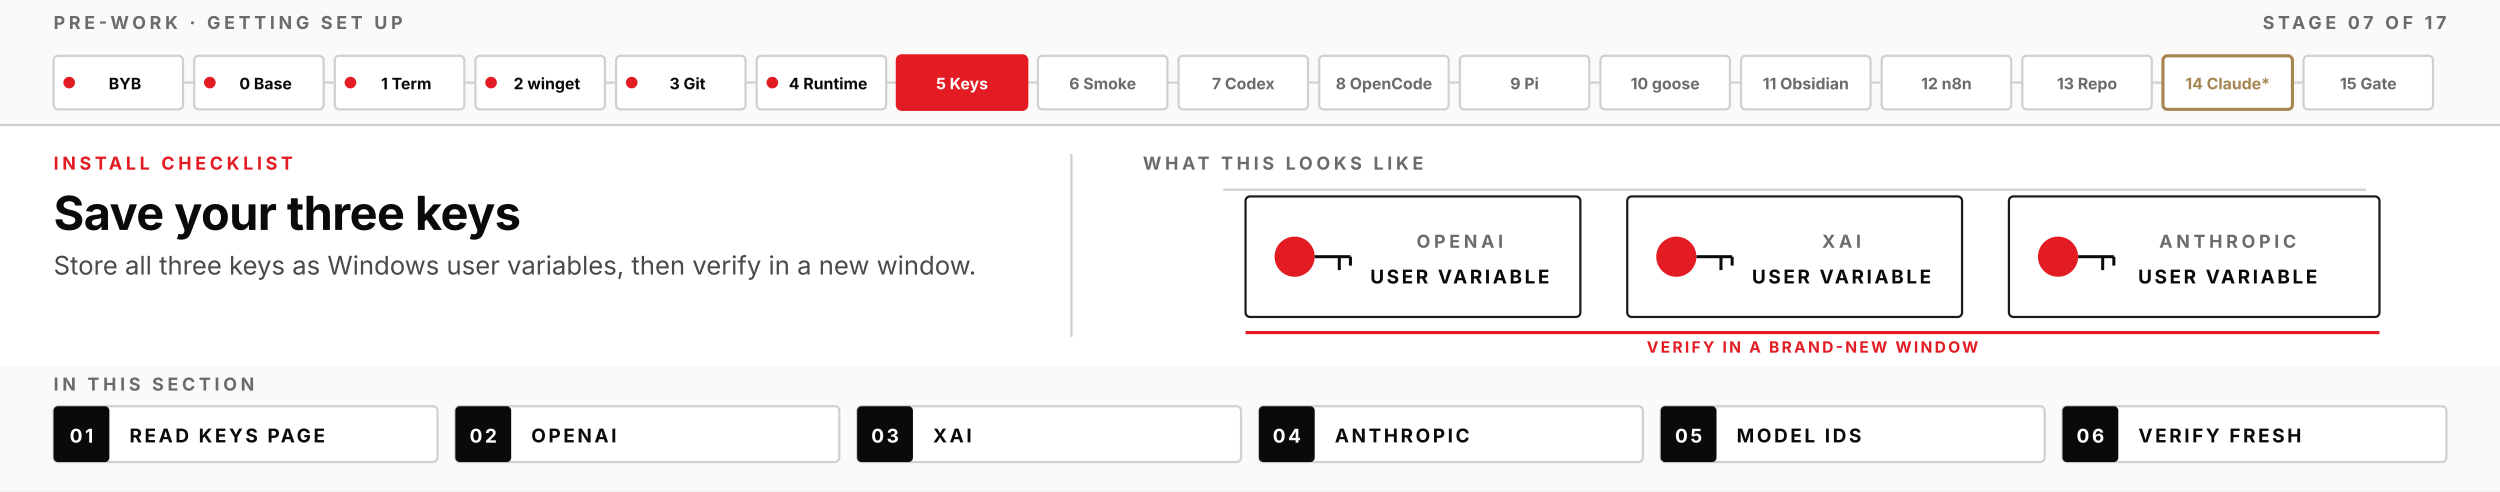
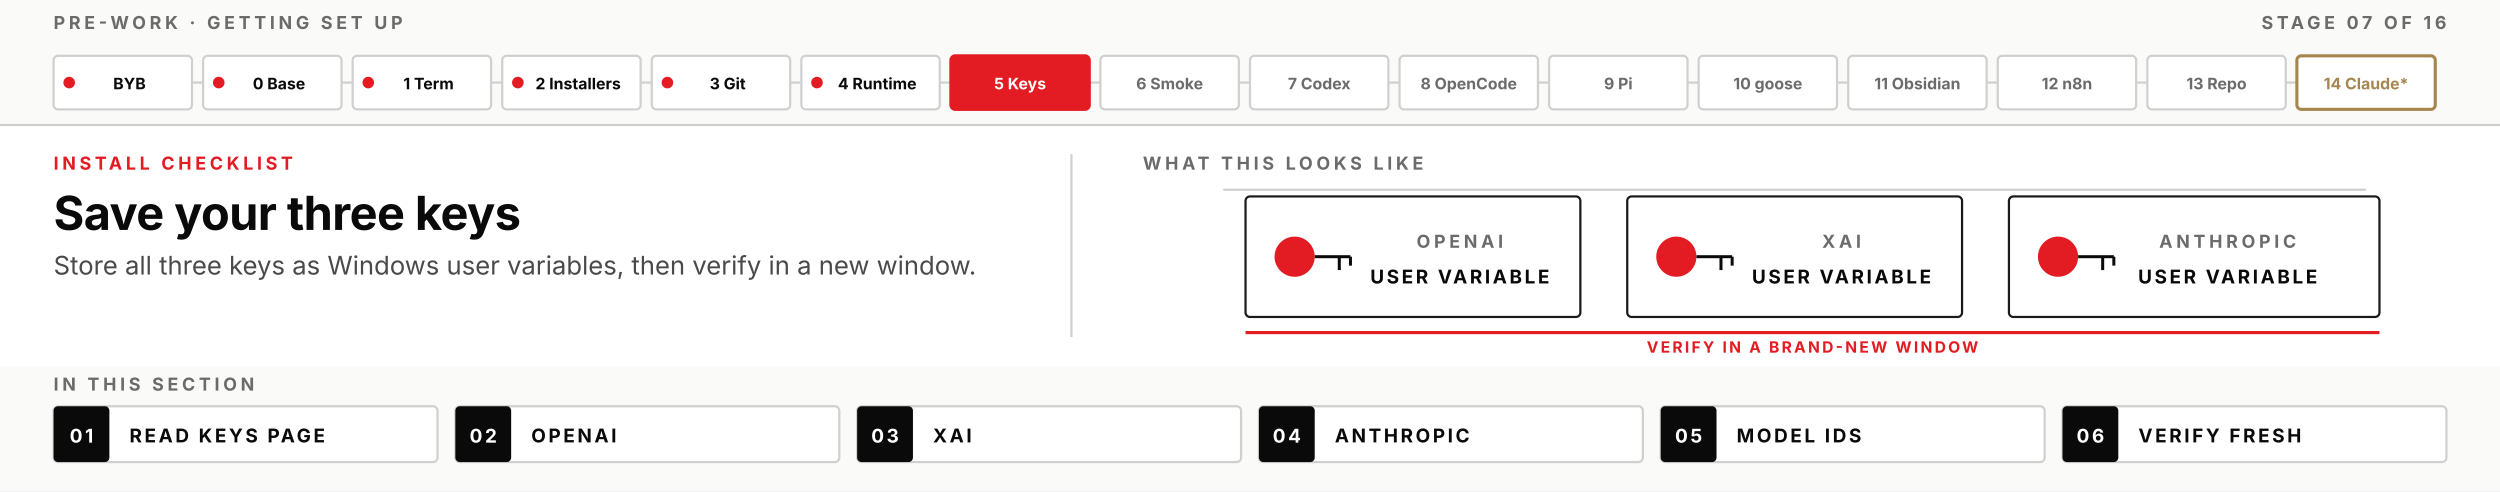
<svg xmlns="http://www.w3.org/2000/svg" viewBox="0 0 1120 220" role="img" aria-labelledby="title-install-pre-work-5-your-three-api-keys">
  <defs>
    <marker id="arrow" viewBox="0 0 8 8" refX="7" refY="4" markerWidth="6" markerHeight="6" orient="auto-start-reverse">
      <path d="M0 0 8 4 0 8Z" fill="#0A0A0A" />
    </marker>
    <marker id="arrow-red" viewBox="0 0 8 8" refX="7" refY="4" markerWidth="6" markerHeight="6" orient="auto-start-reverse">
      <path d="M0 0 8 4 0 8Z" fill="#E31C23" />
    </marker>
    <style>
      text { font-family: system-ui, "Inter", "Helvetica Neue", Arial, sans-serif; fill: #0A0A0A; }
      .micro { font-size: 8px; font-weight: 650; letter-spacing: 1.65px; }
      .tiny { font-size: 7px; font-weight: 650; letter-spacing: 1px; }
      .railtext { font-size: 7.1px; font-weight: 650; }
      .title { font-size: 21px; font-weight: 680; letter-spacing: -0.25px; }
      .purpose { font-size: 11.5px; font-weight: 430; fill: #4A4A4A; }
      .caption { font-size: 8.5px; font-weight: 650; letter-spacing: 1.15px; }
      .body { font-size: 9.5px; font-weight: 520; }
      .muted { fill: #6B6B6B; }
      .white { fill: #FFFFFF; }
      .red { fill: #E31C23; }
      .gold { fill: #A58650; }
      .line { fill: none; stroke: #0A0A0A; stroke-width: 1.35; vector-effect: non-scaling-stroke; }
      .hair { fill: none; stroke: #D0D0D0; stroke-width: 1; vector-effect: non-scaling-stroke; }
      .redline { fill: none; stroke: #E31C23; stroke-width: 1.4; vector-effect: non-scaling-stroke; }
      .goldline { fill: none; stroke: #A58650; stroke-width: 1.35; vector-effect: non-scaling-stroke; }
      .dash { stroke-dasharray: 5 4; }
    </style>
  </defs>
  <rect width="1120" height="220" fill="#FFFFFF" />
  <rect x="0" y="0" width="1120" height="56" fill="#FAFAF8" />
  <text x="24" y="13" class="micro muted">PRE-WORK · GETTING SET UP</text>
-   <text x="1096" y="13" class="micro muted" text-anchor="end">STAGE 07 OF 17</text>
-   <path d="M53 37H1061" class="hair" />
-   <rect x="24" y="25" width="58" height="24" rx="2" fill="#FFFFFF" stroke="#D0D0D0" stroke-width="1" />
+   <text x="1096" y="13" class="micro muted" text-anchor="end">STAGE 07 OF 16</text>
+   <path d="M55 37H1060" class="hair" />
+   <rect x="24" y="25" width="62" height="24" rx="2" fill="#FFFFFF" stroke="#D0D0D0" stroke-width="1" />
  <circle cx="31" cy="37" r="2.6" fill="#E31C23" />
-   <text x="56" y="40" class="railtext" text-anchor="middle">BYB</text>
-   <rect x="87" y="25" width="58" height="24" rx="2" fill="#FFFFFF" stroke="#D0D0D0" stroke-width="1" />
-   <circle cx="94" cy="37" r="2.6" fill="#E31C23" />
-   <text x="119" y="40" class="railtext" text-anchor="middle">0 Base</text>
-   <rect x="150" y="25" width="58" height="24" rx="2" fill="#FFFFFF" stroke="#D0D0D0" stroke-width="1" />
-   <circle cx="157" cy="37" r="2.6" fill="#E31C23" />
-   <text x="182" y="40" class="railtext" text-anchor="middle">1 Term</text>
-   <rect x="213" y="25" width="58" height="24" rx="2" fill="#FFFFFF" stroke="#D0D0D0" stroke-width="1" />
-   <circle cx="220" cy="37" r="2.6" fill="#E31C23" />
-   <text x="245" y="40" class="railtext" text-anchor="middle">2 winget</text>
-   <rect x="276" y="25" width="58" height="24" rx="2" fill="#FFFFFF" stroke="#D0D0D0" stroke-width="1" />
-   <circle cx="283" cy="37" r="2.6" fill="#E31C23" />
-   <text x="308" y="40" class="railtext" text-anchor="middle">3 Git</text>
-   <rect x="339" y="25" width="58" height="24" rx="2" fill="#FFFFFF" stroke="#D0D0D0" stroke-width="1" />
-   <circle cx="346" cy="37" r="2.6" fill="#E31C23" />
-   <text x="371" y="40" class="railtext" text-anchor="middle">4 Runtime</text>
-   <rect x="402" y="25" width="58" height="24" rx="2" fill="#E31C23" stroke="#E31C23" stroke-width="1.4" />
-   <text x="431" y="40" class="railtext white" text-anchor="middle">5 Keys</text>
-   <rect x="465" y="25" width="58" height="24" rx="2" fill="#FFFFFF" stroke="#D0D0D0" stroke-width="1" />
-   <text x="494" y="40" class="railtext muted" text-anchor="middle">6 Smoke</text>
-   <rect x="528" y="25" width="58" height="24" rx="2" fill="#FFFFFF" stroke="#D0D0D0" stroke-width="1" />
-   <text x="557" y="40" class="railtext muted" text-anchor="middle">7 Codex</text>
-   <rect x="591" y="25" width="58" height="24" rx="2" fill="#FFFFFF" stroke="#D0D0D0" stroke-width="1" />
-   <text x="620" y="40" class="railtext muted" text-anchor="middle">8 OpenCode</text>
-   <rect x="654" y="25" width="58" height="24" rx="2" fill="#FFFFFF" stroke="#D0D0D0" stroke-width="1" />
-   <text x="683" y="40" class="railtext muted" text-anchor="middle">9 Pi</text>
-   <rect x="717" y="25" width="58" height="24" rx="2" fill="#FFFFFF" stroke="#D0D0D0" stroke-width="1" />
-   <text x="746" y="40" class="railtext muted" text-anchor="middle">10 goose</text>
-   <rect x="780" y="25" width="58" height="24" rx="2" fill="#FFFFFF" stroke="#D0D0D0" stroke-width="1" />
-   <text x="809" y="40" class="railtext muted" text-anchor="middle">11 Obsidian</text>
-   <rect x="843" y="25" width="58" height="24" rx="2" fill="#FFFFFF" stroke="#D0D0D0" stroke-width="1" />
-   <text x="872" y="40" class="railtext muted" text-anchor="middle">12 n8n</text>
-   <rect x="906" y="25" width="58" height="24" rx="2" fill="#FFFFFF" stroke="#D0D0D0" stroke-width="1" />
-   <text x="935" y="40" class="railtext muted" text-anchor="middle">13 Repo</text>
-   <rect x="969" y="25" width="58" height="24" rx="2" fill="#FFFFFF" stroke="#A58650" stroke-width="1.4" />
-   <text x="998" y="40" class="railtext gold" text-anchor="middle">14 Claude*</text>
-   <rect x="1032" y="25" width="58" height="24" rx="2" fill="#FFFFFF" stroke="#D0D0D0" stroke-width="1" />
-   <text x="1061" y="40" class="railtext muted" text-anchor="middle">15 Gate</text>
+   <text x="58" y="40" class="railtext" text-anchor="middle">BYB</text>
+   <rect x="91" y="25" width="62" height="24" rx="2" fill="#FFFFFF" stroke="#D0D0D0" stroke-width="1" />
+   <circle cx="98" cy="37" r="2.6" fill="#E31C23" />
+   <text x="125" y="40" class="railtext" text-anchor="middle">0 Base</text>
+   <rect x="158" y="25" width="62" height="24" rx="2" fill="#FFFFFF" stroke="#D0D0D0" stroke-width="1" />
+   <circle cx="165" cy="37" r="2.6" fill="#E31C23" />
+   <text x="192" y="40" class="railtext" text-anchor="middle">1 Term</text>
+   <rect x="225" y="25" width="62" height="24" rx="2" fill="#FFFFFF" stroke="#D0D0D0" stroke-width="1" />
+   <circle cx="232" cy="37" r="2.6" fill="#E31C23" />
+   <text x="259" y="40" class="railtext" text-anchor="middle">2 Installers</text>
+   <rect x="292" y="25" width="62" height="24" rx="2" fill="#FFFFFF" stroke="#D0D0D0" stroke-width="1" />
+   <circle cx="299" cy="37" r="2.6" fill="#E31C23" />
+   <text x="326" y="40" class="railtext" text-anchor="middle">3 Git</text>
+   <rect x="359" y="25" width="62" height="24" rx="2" fill="#FFFFFF" stroke="#D0D0D0" stroke-width="1" />
+   <circle cx="366" cy="37" r="2.6" fill="#E31C23" />
+   <text x="393" y="40" class="railtext" text-anchor="middle">4 Runtime</text>
+   <rect x="426" y="25" width="62" height="24" rx="2" fill="#E31C23" stroke="#E31C23" stroke-width="1.4" />
+   <text x="457" y="40" class="railtext white" text-anchor="middle">5 Keys</text>
+   <rect x="493" y="25" width="62" height="24" rx="2" fill="#FFFFFF" stroke="#D0D0D0" stroke-width="1" />
+   <text x="524" y="40" class="railtext muted" text-anchor="middle">6 Smoke</text>
+   <rect x="560" y="25" width="62" height="24" rx="2" fill="#FFFFFF" stroke="#D0D0D0" stroke-width="1" />
+   <text x="591" y="40" class="railtext muted" text-anchor="middle">7 Codex</text>
+   <rect x="627" y="25" width="62" height="24" rx="2" fill="#FFFFFF" stroke="#D0D0D0" stroke-width="1" />
+   <text x="658" y="40" class="railtext muted" text-anchor="middle">8 OpenCode</text>
+   <rect x="694" y="25" width="62" height="24" rx="2" fill="#FFFFFF" stroke="#D0D0D0" stroke-width="1" />
+   <text x="725" y="40" class="railtext muted" text-anchor="middle">9 Pi</text>
+   <rect x="761" y="25" width="62" height="24" rx="2" fill="#FFFFFF" stroke="#D0D0D0" stroke-width="1" />
+   <text x="792" y="40" class="railtext muted" text-anchor="middle">10 goose</text>
+   <rect x="828" y="25" width="62" height="24" rx="2" fill="#FFFFFF" stroke="#D0D0D0" stroke-width="1" />
+   <text x="859" y="40" class="railtext muted" text-anchor="middle">11 Obsidian</text>
+   <rect x="895" y="25" width="62" height="24" rx="2" fill="#FFFFFF" stroke="#D0D0D0" stroke-width="1" />
+   <text x="926" y="40" class="railtext muted" text-anchor="middle">12 n8n</text>
+   <rect x="962" y="25" width="62" height="24" rx="2" fill="#FFFFFF" stroke="#D0D0D0" stroke-width="1" />
+   <text x="993" y="40" class="railtext muted" text-anchor="middle">13 Repo</text>
+   <rect x="1029" y="25" width="62" height="24" rx="2" fill="#FFFFFF" stroke="#A58650" stroke-width="1.4" />
+   <text x="1060" y="40" class="railtext gold" text-anchor="middle">14 Claude*</text>
  <path d="M0 56H1120" class="hair" />
  <text x="24" y="76" class="micro red">INSTALL CHECKLIST</text>
  <text x="24" y="103" class="title">Save your three keys</text>
  <text x="24" y="123" class="purpose">Store all three keys as Windows user variables, then verify in a new window.</text>
  <path d="M480 69V151" class="hair" />
  <text x="512" y="76" class="micro muted">WHAT THIS LOOKS LIKE</text>
  <g aria-label="Three sealed provider key tags">
    <path d="M548 85H1060" class="hair" />
    <rect x="558" y="88" width="150" height="54" rx="2" fill="#FFFFFF" stroke="#1A1A1A" />
    <circle cx="580" cy="115" r="9" fill="#E31C23" />
    <path d="M589 115H605M600 115V121M605 115V119" class="line" />
    <text x="654" y="111" class="micro muted" text-anchor="middle">OPENAI</text>
    <text x="654" y="127" class="caption" text-anchor="middle">USER VARIABLE</text>
    <rect x="729" y="88" width="150" height="54" rx="2" fill="#FFFFFF" stroke="#1A1A1A" />
    <circle cx="751" cy="115" r="9" fill="#E31C23" />
    <path d="M760 115H776M771 115V121M776 115V119" class="line" />
    <text x="825" y="111" class="micro muted" text-anchor="middle">XAI</text>
    <text x="825" y="127" class="caption" text-anchor="middle">USER VARIABLE</text>
    <rect x="900" y="88" width="166" height="54" rx="2" fill="#FFFFFF" stroke="#1A1A1A" />
    <circle cx="922" cy="115" r="9" fill="#E31C23" />
    <path d="M931 115H947M942 115V121M947 115V119" class="line" />
    <text x="998" y="111" class="micro muted" text-anchor="middle">ANTHROPIC</text>
    <text x="998" y="127" class="caption" text-anchor="middle">USER VARIABLE</text>
    <path d="M558 149H1066" class="redline" />
    <text x="812" y="158" class="tiny red" text-anchor="middle">VERIFY IN A BRAND-NEW WINDOW</text>
  </g>
  <rect x="0" y="164" width="1120" height="56" fill="#FAFAF8" />
  <text x="24" y="175" class="micro muted">IN THIS SECTION</text>
  <rect x="24.00" y="182" width="172.00" height="25" rx="2" fill="#FFFFFF" stroke="#D0D0D0" />
  <rect x="24.00" y="182" width="25" height="25" rx="2" fill="#0A0A0A" />
  <text x="36.50" y="198.3" class="caption white" text-anchor="middle">01</text>
  <text x="58.00" y="198.2" class="caption">READ KEYS PAGE</text>
  <rect x="204.00" y="182" width="172.00" height="25" rx="2" fill="#FFFFFF" stroke="#D0D0D0" />
  <rect x="204.00" y="182" width="25" height="25" rx="2" fill="#0A0A0A" />
  <text x="216.50" y="198.3" class="caption white" text-anchor="middle">02</text>
  <text x="238.00" y="198.2" class="caption">OPENAI</text>
  <rect x="384.00" y="182" width="172.00" height="25" rx="2" fill="#FFFFFF" stroke="#D0D0D0" />
  <rect x="384.00" y="182" width="25" height="25" rx="2" fill="#0A0A0A" />
  <text x="396.50" y="198.3" class="caption white" text-anchor="middle">03</text>
  <text x="418.00" y="198.2" class="caption">XAI</text>
  <rect x="564.00" y="182" width="172.00" height="25" rx="2" fill="#FFFFFF" stroke="#D0D0D0" />
  <rect x="564.00" y="182" width="25" height="25" rx="2" fill="#0A0A0A" />
  <text x="576.50" y="198.3" class="caption white" text-anchor="middle">04</text>
  <text x="598.00" y="198.2" class="caption">ANTHROPIC</text>
  <rect x="744.00" y="182" width="172.00" height="25" rx="2" fill="#FFFFFF" stroke="#D0D0D0" />
  <rect x="744.00" y="182" width="25" height="25" rx="2" fill="#0A0A0A" />
  <text x="756.50" y="198.3" class="caption white" text-anchor="middle">05</text>
  <text x="778.00" y="198.2" class="caption">MODEL IDS</text>
  <rect x="924.00" y="182" width="172.00" height="25" rx="2" fill="#FFFFFF" stroke="#D0D0D0" />
  <rect x="924.00" y="182" width="25" height="25" rx="2" fill="#0A0A0A" />
  <text x="936.50" y="198.3" class="caption white" text-anchor="middle">06</text>
  <text x="958.00" y="198.2" class="caption">VERIFY FRESH</text>
</svg>
